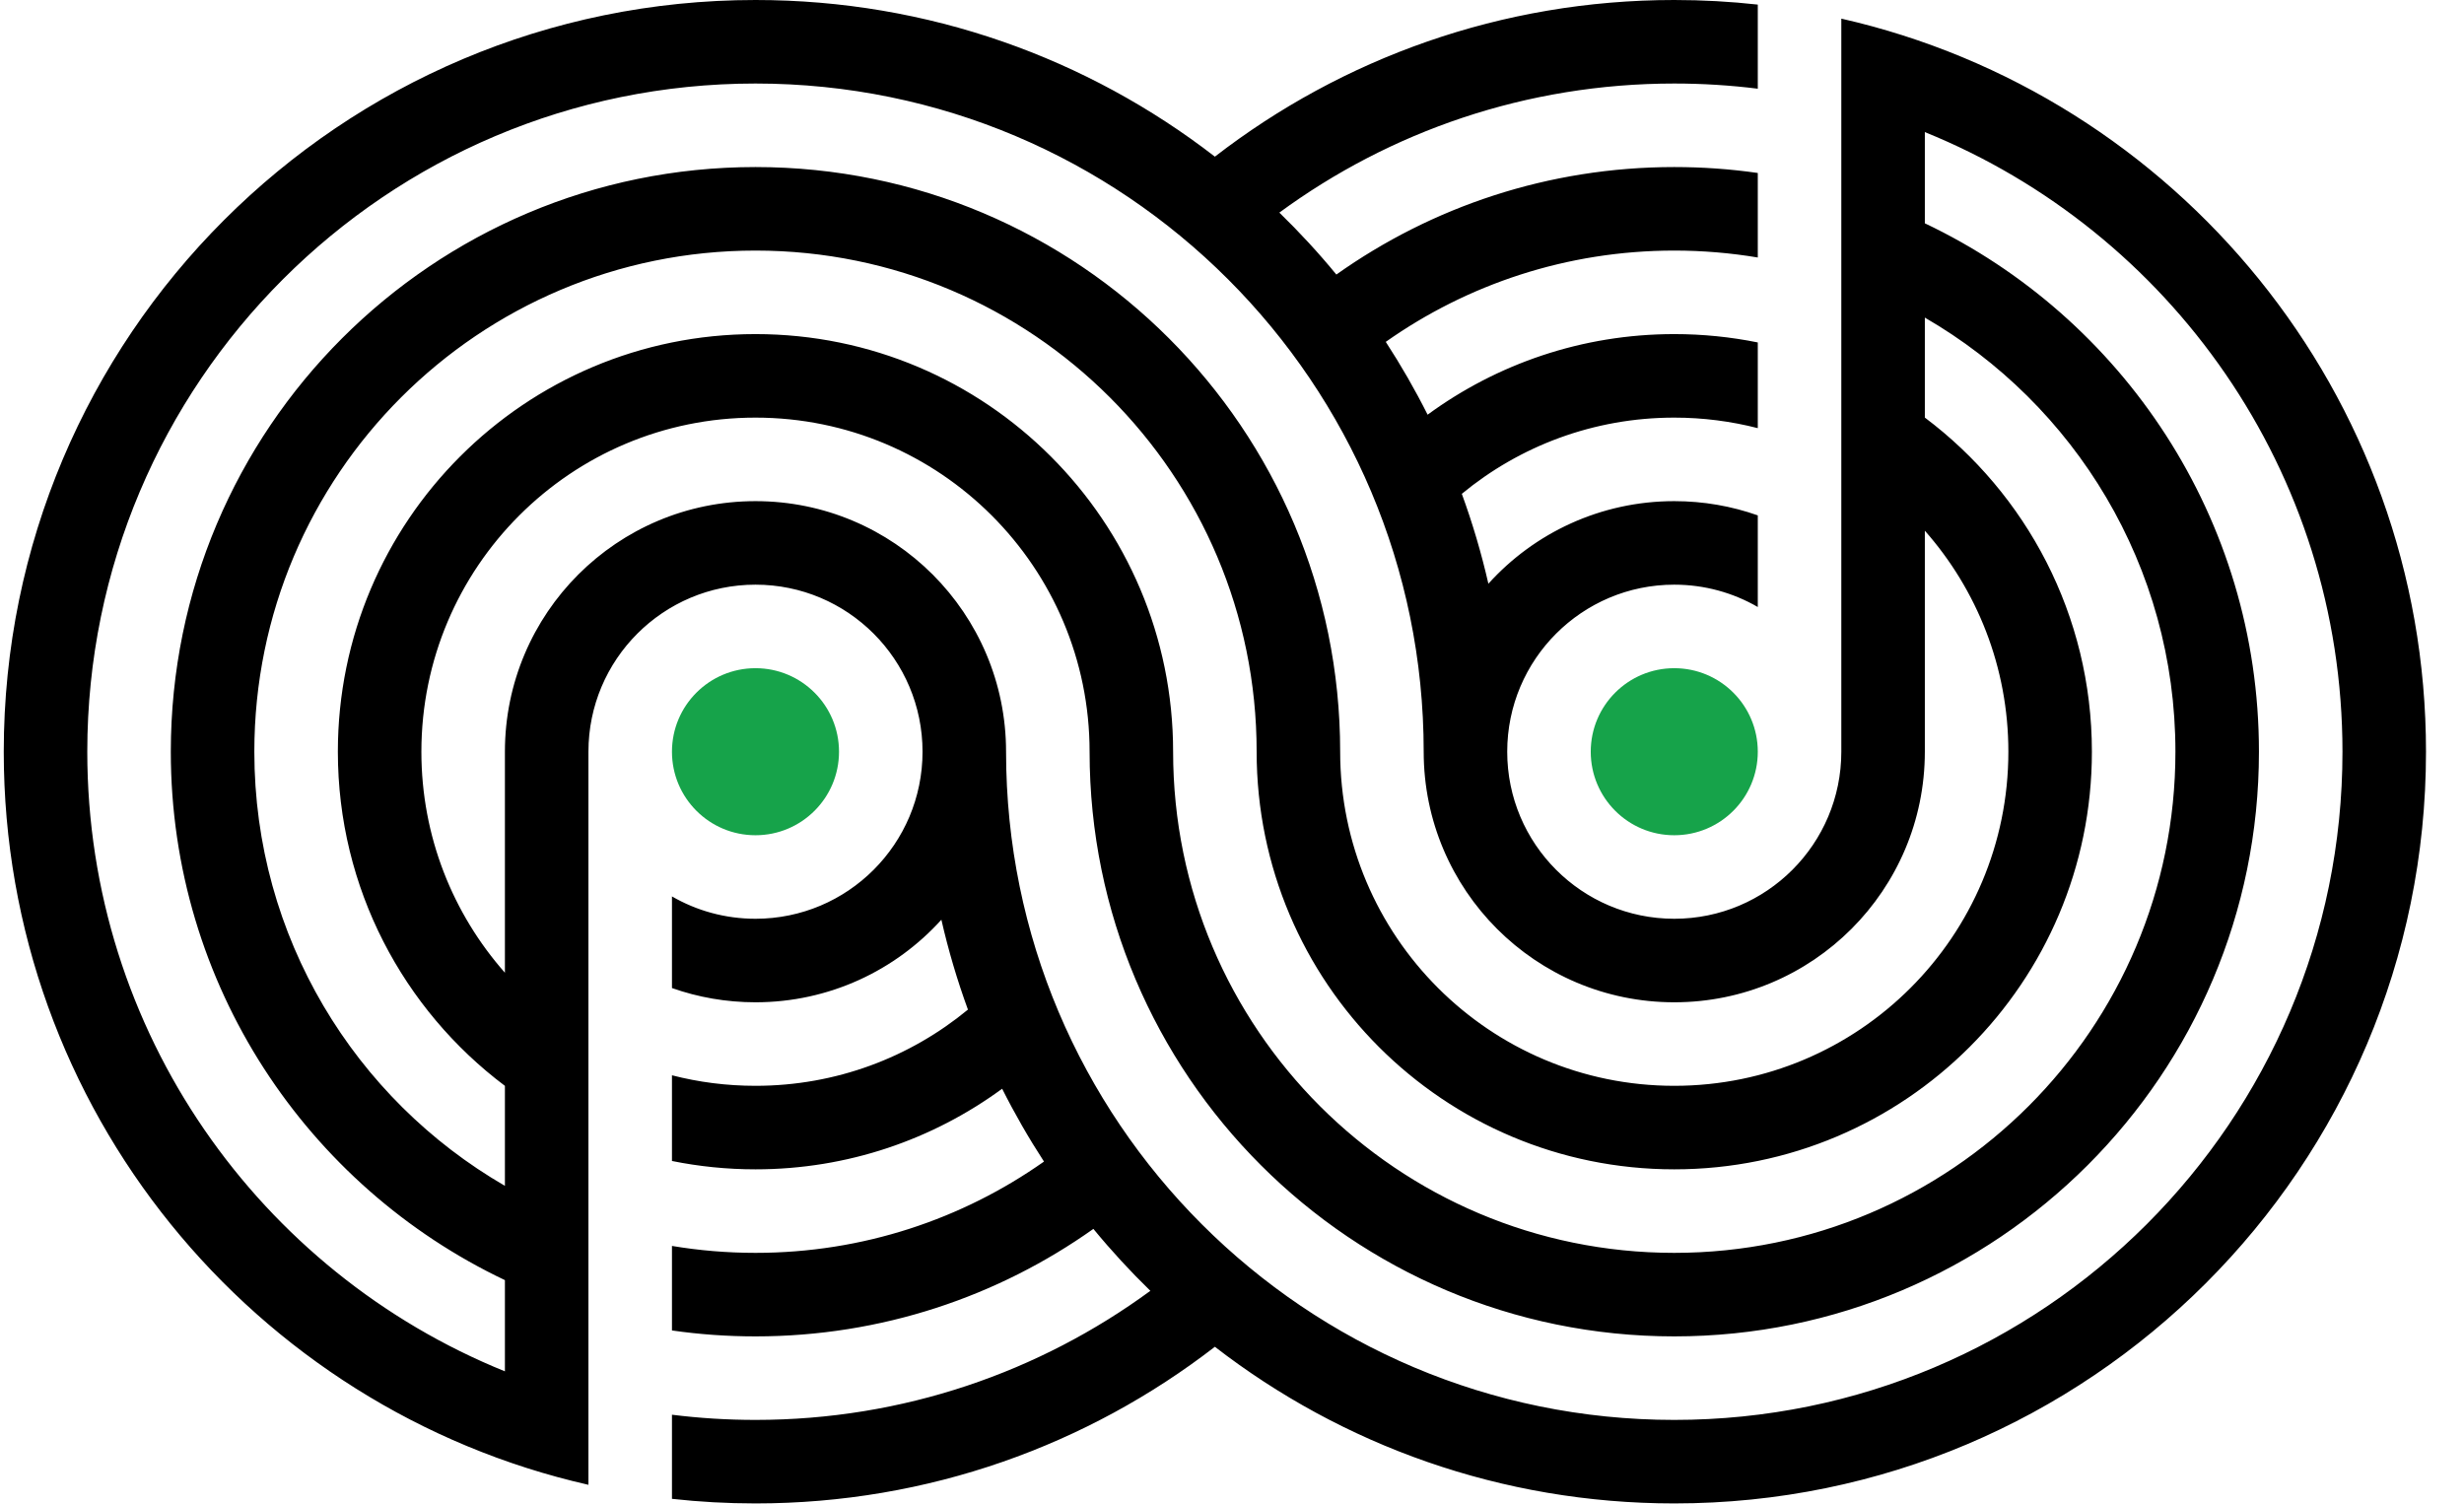
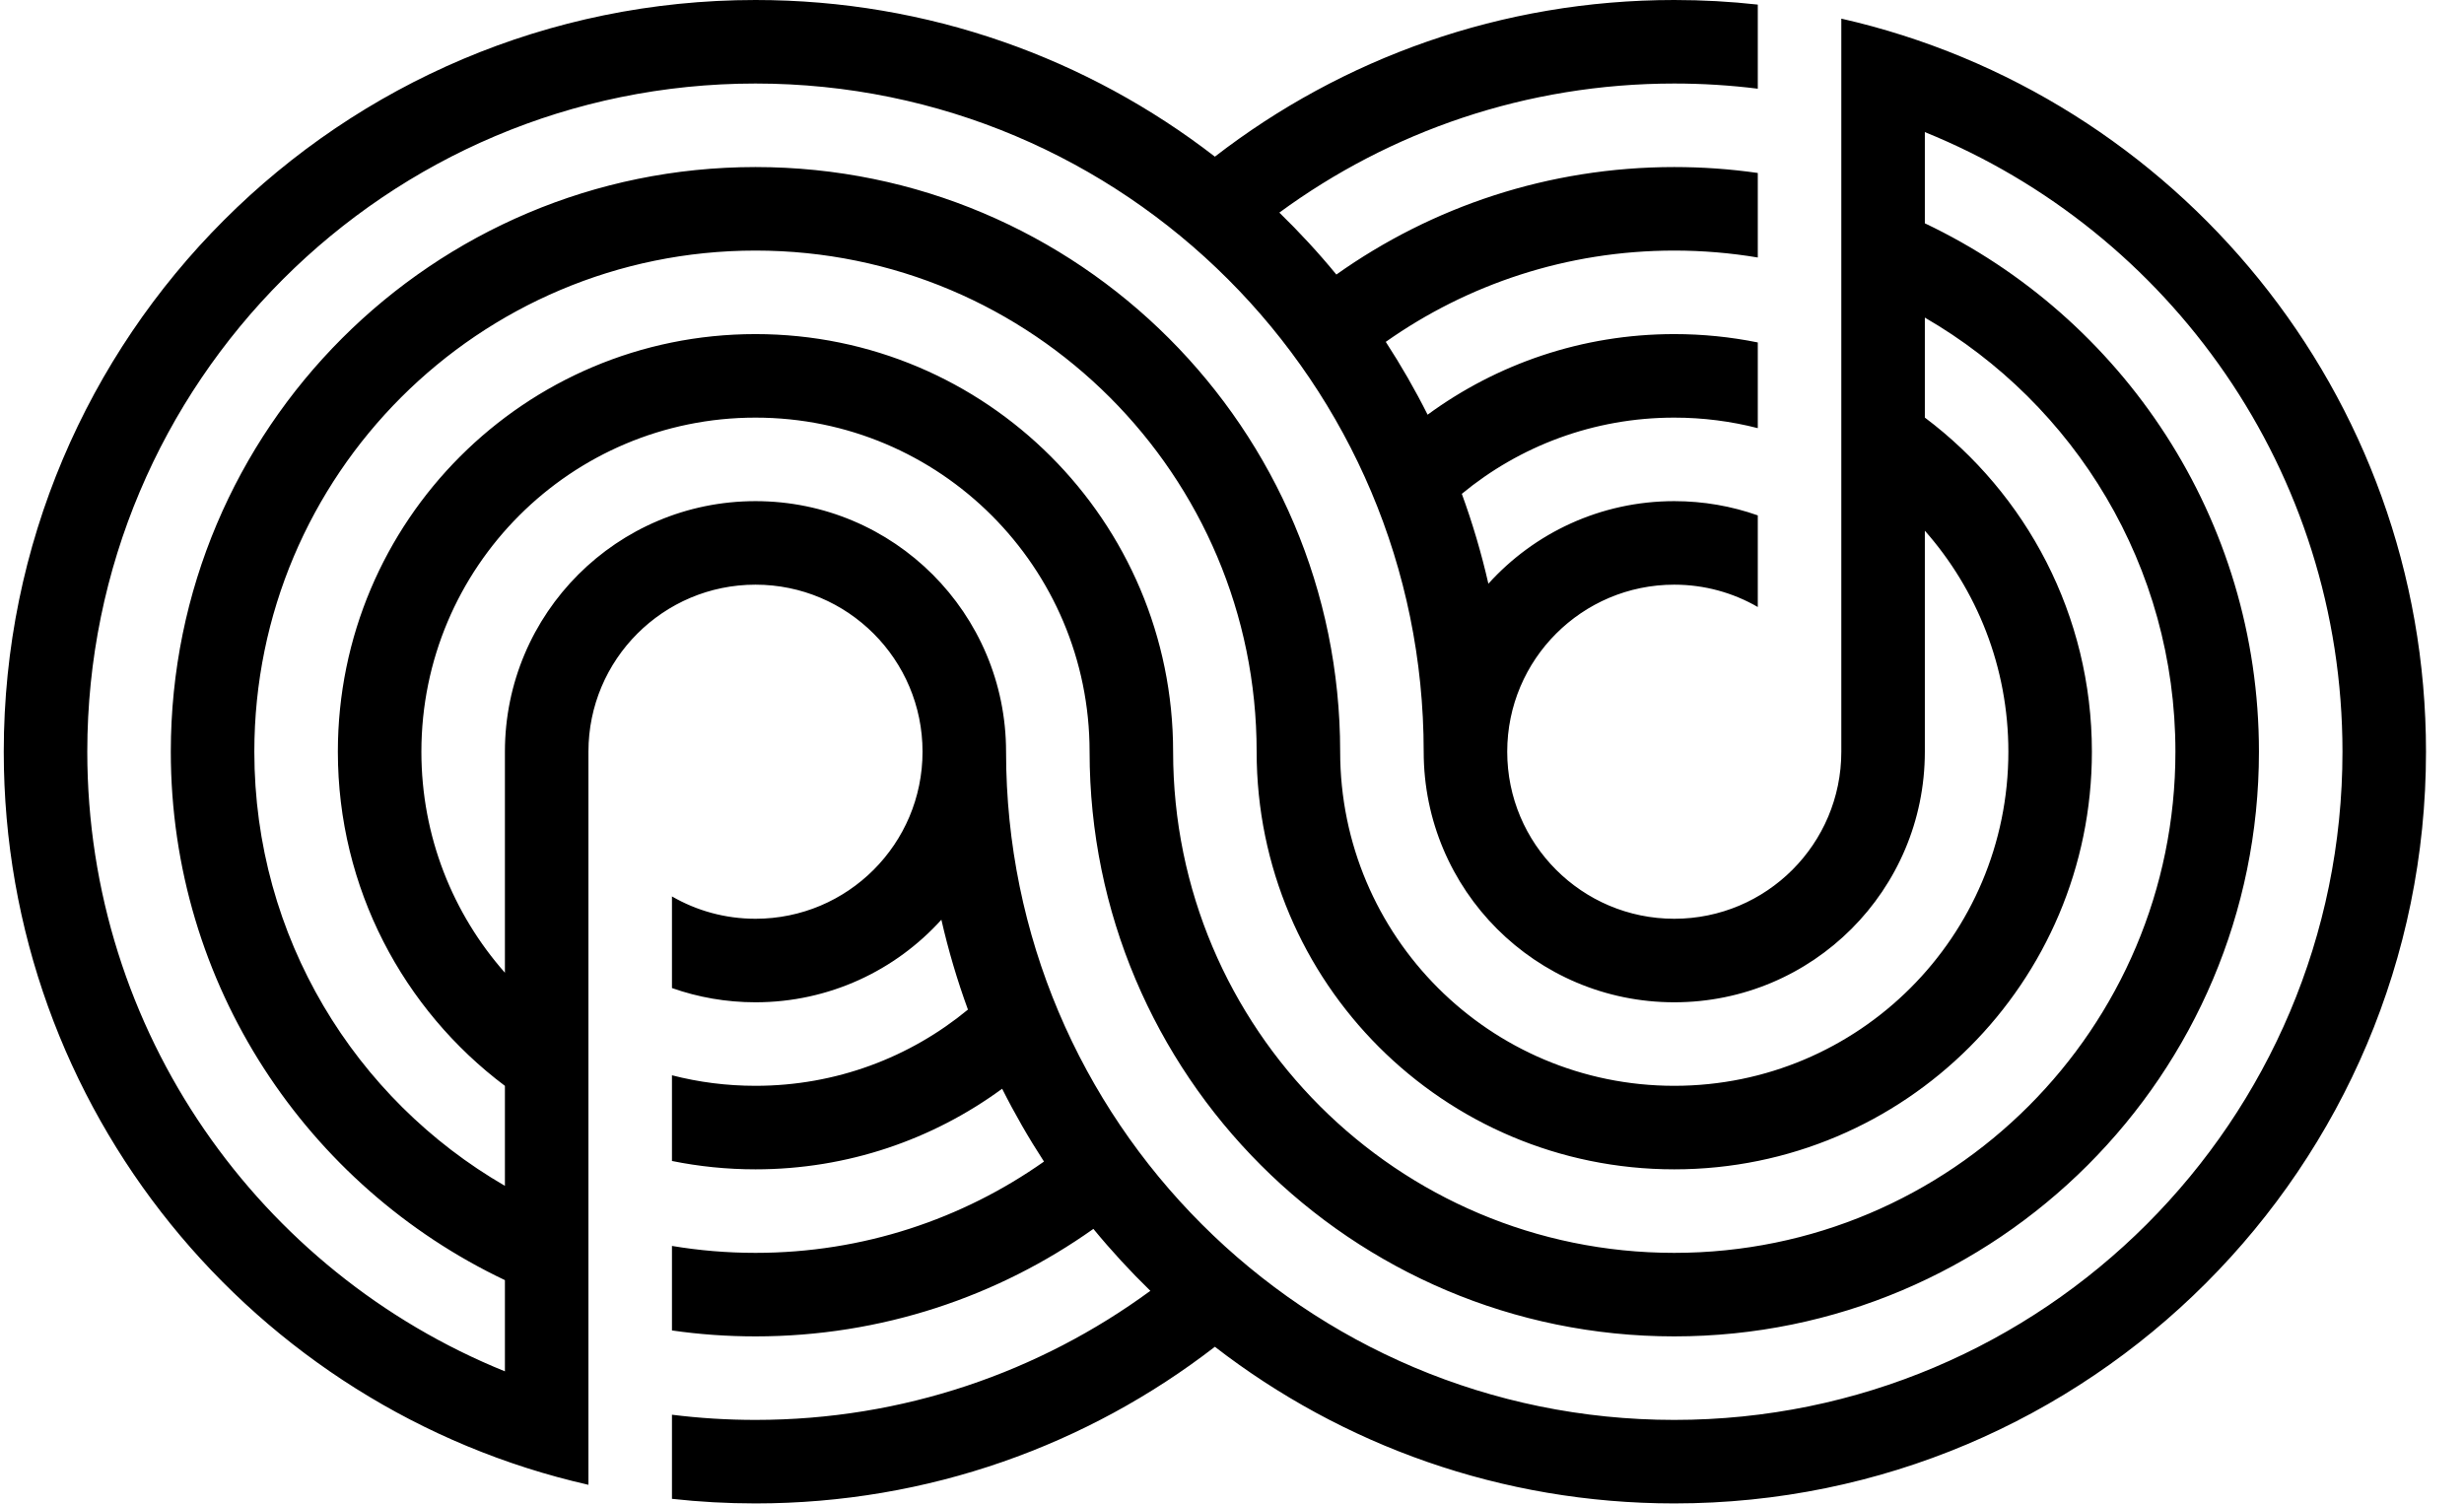
<svg xmlns="http://www.w3.org/2000/svg" width="59" height="36" viewBox="0 0 59 36" fill="none">
-   <path d="M20.09 18C20.09 19.105 19.194 20 18.09 20C16.985 20 16.09 19.105 16.09 18C16.09 16.895 16.985 16 18.09 16C19.194 16 20.09 16.895 20.09 18Z" fill="#16A34A" />
-   <path d="M42.09 18C42.09 19.105 41.194 20 40.09 20C38.985 20 38.09 19.105 38.09 18C38.09 16.895 38.985 16 40.09 16C41.194 16 42.09 16.895 42.09 18Z" fill="#16A34A" />
+   <path d="M20.09 18C20.09 19.105 19.194 20 18.09 20C16.985 20 16.09 19.105 16.09 18C16.09 16.895 16.985 16 18.09 16C19.194 16 20.09 16.895 20.09 18Z" fill="" />
+   <path d="M42.09 18C42.09 19.105 41.194 20 40.09 20C38.985 20 38.09 19.105 38.09 18C38.09 16.895 38.985 16 40.09 16C41.194 16 42.09 16.895 42.09 18Z" fill="" />
  <path fill-rule="evenodd" clip-rule="evenodd" d="M40.09 2.0365e-06C40.766 2.1547e-06 41.433 0.037 42.09 0.11V2.124C41.435 2.042 40.767 2 40.09 2C36.552 2 33.283 3.147 30.634 5.091C31.116 5.56 31.572 6.054 31.999 6.574C34.283 4.953 37.076 4 40.09 4C40.769 4 41.437 4.048 42.09 4.142V6.166C41.439 6.057 40.771 6 40.09 6C37.517 6 35.135 6.809 33.182 8.186C33.547 8.747 33.882 9.329 34.184 9.93C35.838 8.717 37.881 8 40.09 8C40.775 8 41.444 8.069 42.09 8.2V10.252C41.451 10.088 40.781 10 40.09 10C38.157 10 36.386 10.684 35.003 11.825C35.258 12.523 35.471 13.242 35.639 13.977C36.736 12.763 38.324 12 40.09 12C40.791 12 41.464 12.12 42.09 12.341V14.535C41.502 14.195 40.819 14 40.09 14C37.881 14 36.09 15.791 36.09 18C36.09 20.209 37.881 22 40.09 22C42.299 22 44.09 20.209 44.09 18L44.09 17.979V0.446C52.106 2.265 58.09 9.434 58.09 18C58.09 27.941 50.031 36 40.09 36C35.947 36 32.132 34.601 29.09 32.249C26.048 34.6 22.231 36 18.09 36C17.414 36 16.747 35.963 16.09 35.89V33.876C16.745 33.958 17.413 34 18.09 34C21.628 34 24.896 32.852 27.545 30.909C27.064 30.441 26.608 29.946 26.181 29.426C23.896 31.047 21.103 32 18.09 32C17.411 32 16.743 31.952 16.09 31.858V29.834C16.74 29.943 17.409 30 18.09 30C20.663 30 23.045 29.191 24.998 27.814C24.633 27.253 24.298 26.671 23.996 26.07C22.341 27.283 20.299 28 18.09 28C17.405 28 16.736 27.931 16.09 27.8V25.748C16.729 25.913 17.399 26 18.09 26C20.023 26 21.794 25.316 23.177 24.175C22.922 23.477 22.709 22.759 22.541 22.023C21.443 23.237 19.856 24 18.09 24C17.389 24 16.715 23.88 16.09 23.659V21.465C16.678 21.805 17.361 22 18.09 22C20.299 22 22.09 20.209 22.09 18C22.09 15.791 20.299 14 18.09 14C15.881 14 14.09 15.791 14.09 18L14.09 35.554C6.074 33.735 0.09 26.566 0.09 18C0.09 8.059 8.149 0 18.09 0C22.232 0 26.048 1.399 29.09 3.751C32.132 1.4 35.948 0 40.09 2.0365e-06ZM46.09 3.163V5.347C50.82 7.594 54.09 12.415 54.09 18C54.09 25.732 47.822 32 40.09 32C32.358 32 26.09 25.732 26.09 18C26.09 13.582 22.508 10 18.09 10C13.672 10 10.09 13.582 10.09 18C10.09 20.029 10.845 21.881 12.09 23.292V18C12.09 14.686 14.776 12 18.09 12C21.404 12 24.09 14.686 24.09 18C24.09 26.837 31.253 34 40.09 34C48.926 34 56.09 26.837 56.09 18C56.09 11.285 51.953 5.537 46.09 3.163ZM12.09 26.001L12.09 28.395C8.503 26.32 6.09 22.442 6.09 18C6.09 11.373 11.463 6 18.09 6C24.717 6 30.09 11.373 30.09 18C30.09 23.523 34.567 28 40.09 28C45.613 28 50.09 23.523 50.09 18C50.09 14.728 48.519 11.824 46.09 9.999V7.605C49.677 9.68 52.09 13.558 52.09 18C52.09 24.627 46.717 30 40.09 30C33.462 30 28.09 24.627 28.09 18C28.09 12.477 23.613 8 18.09 8C12.567 8 8.09 12.477 8.09 18C8.09 21.272 9.661 24.176 12.09 26.001ZM4.09 18C4.09 23.585 7.36 28.406 12.09 30.653V32.837C6.226 30.463 2.09 24.715 2.09 18C2.09 9.163 9.253 2 18.09 2C26.927 2 34.09 9.163 34.09 18C34.09 21.314 36.776 24 40.09 24C43.404 24 46.09 21.314 46.09 18L46.09 12.708C47.335 14.119 48.09 15.971 48.09 18C48.09 22.418 44.508 26 40.09 26C35.672 26 32.09 22.418 32.09 18C32.09 10.268 25.822 4 18.09 4C10.358 4 4.09 10.268 4.09 18Z" fill="black" />
</svg>
